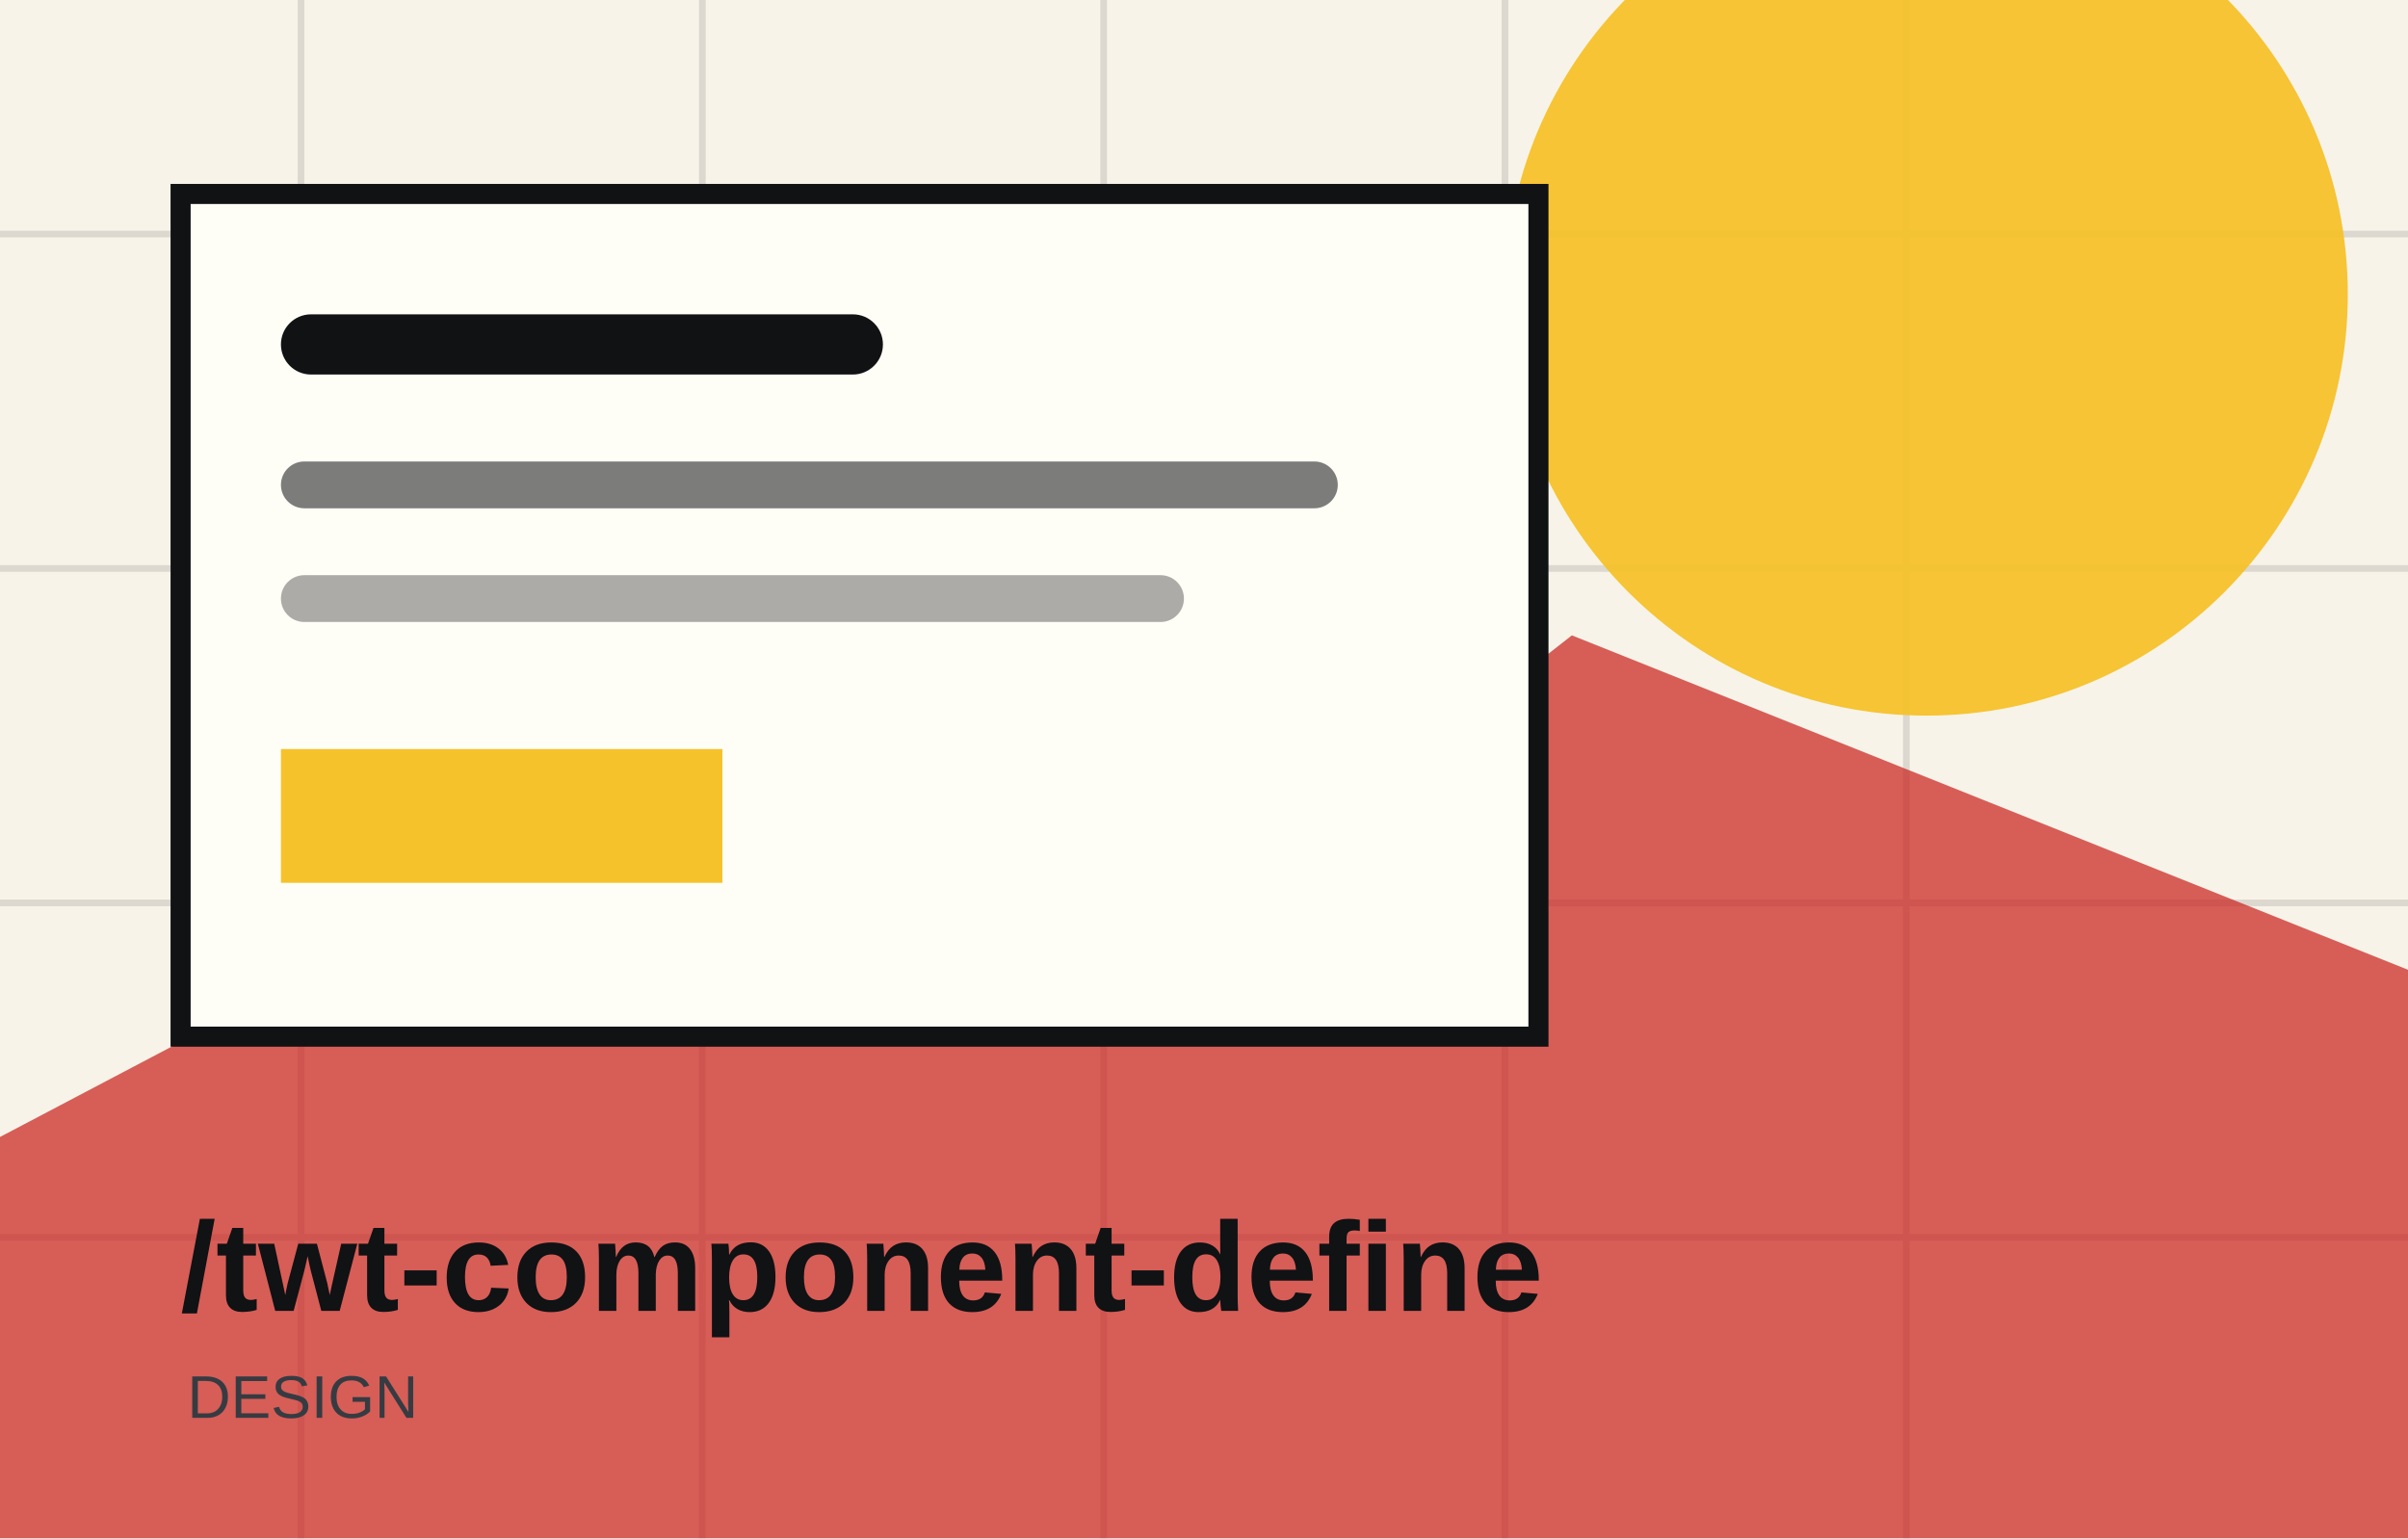
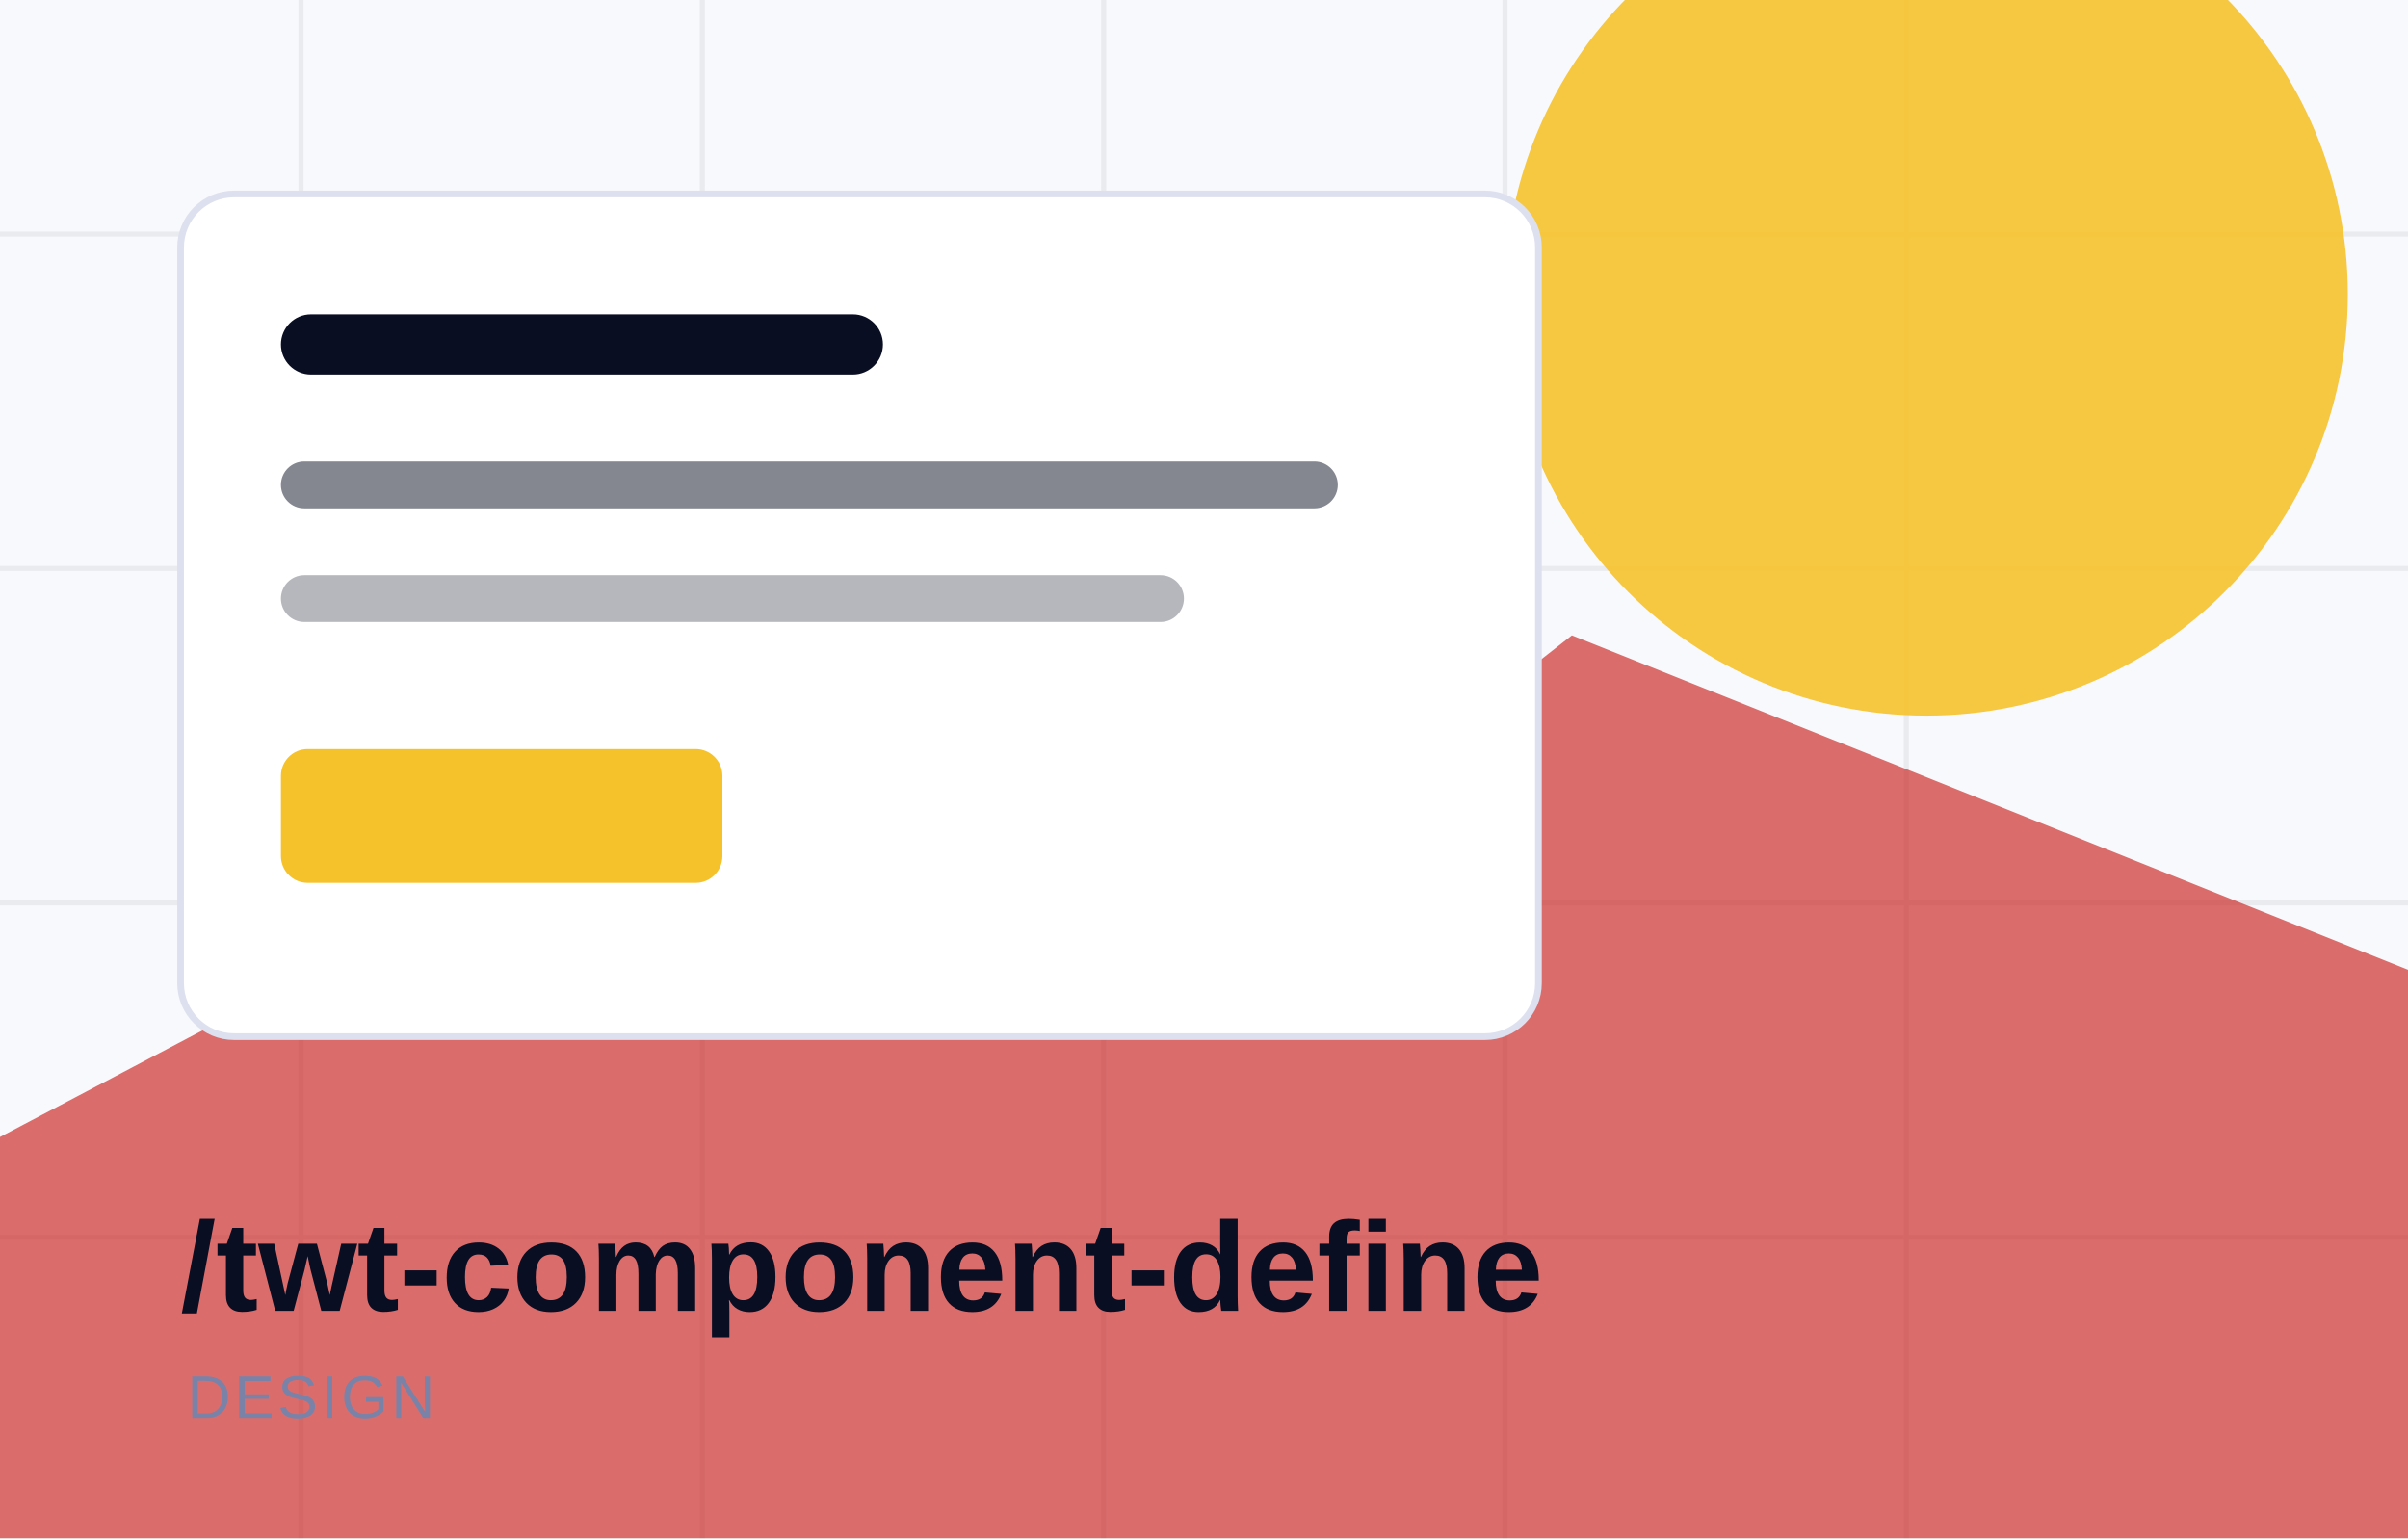
<svg xmlns="http://www.w3.org/2000/svg" width="720" height="460" viewBox="0 0 720 460" role="img" aria-label="/twt-component-define preview">
-   <rect width="720" height="460" fill="#f7f3e8" />
-   <path d="M0 70 H720 M0 170 H720 M0 270 H720 M0 370 H720 M90 0 V460 M210 0 V460 M330 0 V460 M450 0 V460 M570 0 V460" stroke="#101214" stroke-width="2" opacity=".12" />
-   <circle cx="576" cy="88" r="126" fill="#f6c22b" opacity=".95" />
-   <path d="M0 340 L190 240 L332 298 L470 190 L720 290 V460 H0Z" fill="#ca221f" opacity=".72" />
-   <rect x="54" y="58" width="406" height="252" fill="#fffef6" stroke="#101214" stroke-width="6" />
-   <rect x="84" y="94" width="180" height="18" rx="9" fill="#101214" />
-   <rect x="84" y="138" width="316" height="14" rx="7" fill="#101214" opacity=".55" />
-   <rect x="84" y="172" width="270" height="14" rx="7" fill="#101214" opacity=".35" />
-   <rect x="84" y="224" width="132" height="40" fill="#f6c22b" />
-   <text x="54" y="392" fill="#101214" font-family="Arial Black, Arial, sans-serif" font-size="38" font-weight="900">/twt-component-define</text>
-   <text x="56" y="424" fill="#363b42" font-family="Arial, sans-serif" font-size="18">DESIGN</text>
+   <rect width="720" height="460" fill="#f8f9fc" />
+   <path d="M0 70 H720 M0 170 H720 M0 270 H720 M0 370 H720 M90 0 V460 M210 0 V460 M330 0 V460 M450 0 V460 M570 0 V460" stroke="#090e22" stroke-width="1.5" opacity=".06" />
+   <circle cx="576" cy="88" r="126" fill="#f6c22b" opacity=".9" />
+   <path d="M0 340 L190 240 L332 298 L470 190 L720 290 V460 H0Z" fill="#ca221f" opacity=".65" />
+   <rect x="54" y="58" width="406" height="252" rx="16" fill="#ffffff" stroke="#dde0ee" stroke-width="2" />
+   <rect x="84" y="94" width="180" height="18" rx="9" fill="#090e22" />
+   <rect x="84" y="138" width="316" height="14" rx="7" fill="#090e22" opacity=".5" />
+   <rect x="84" y="172" width="270" height="14" rx="7" fill="#090e22" opacity=".3" />
+   <rect x="84" y="224" width="132" height="40" rx="8" fill="#f6c22b" />
+   <text x="54" y="392" fill="#090e22" font-family="Montserrat, Arial, sans-serif" font-size="38" font-weight="800">/twt-component-define</text>
+   <text x="56" y="424" fill="#7a82a8" font-family="Arial, sans-serif" font-size="18" letter-spacing="1">DESIGN</text>
</svg>
